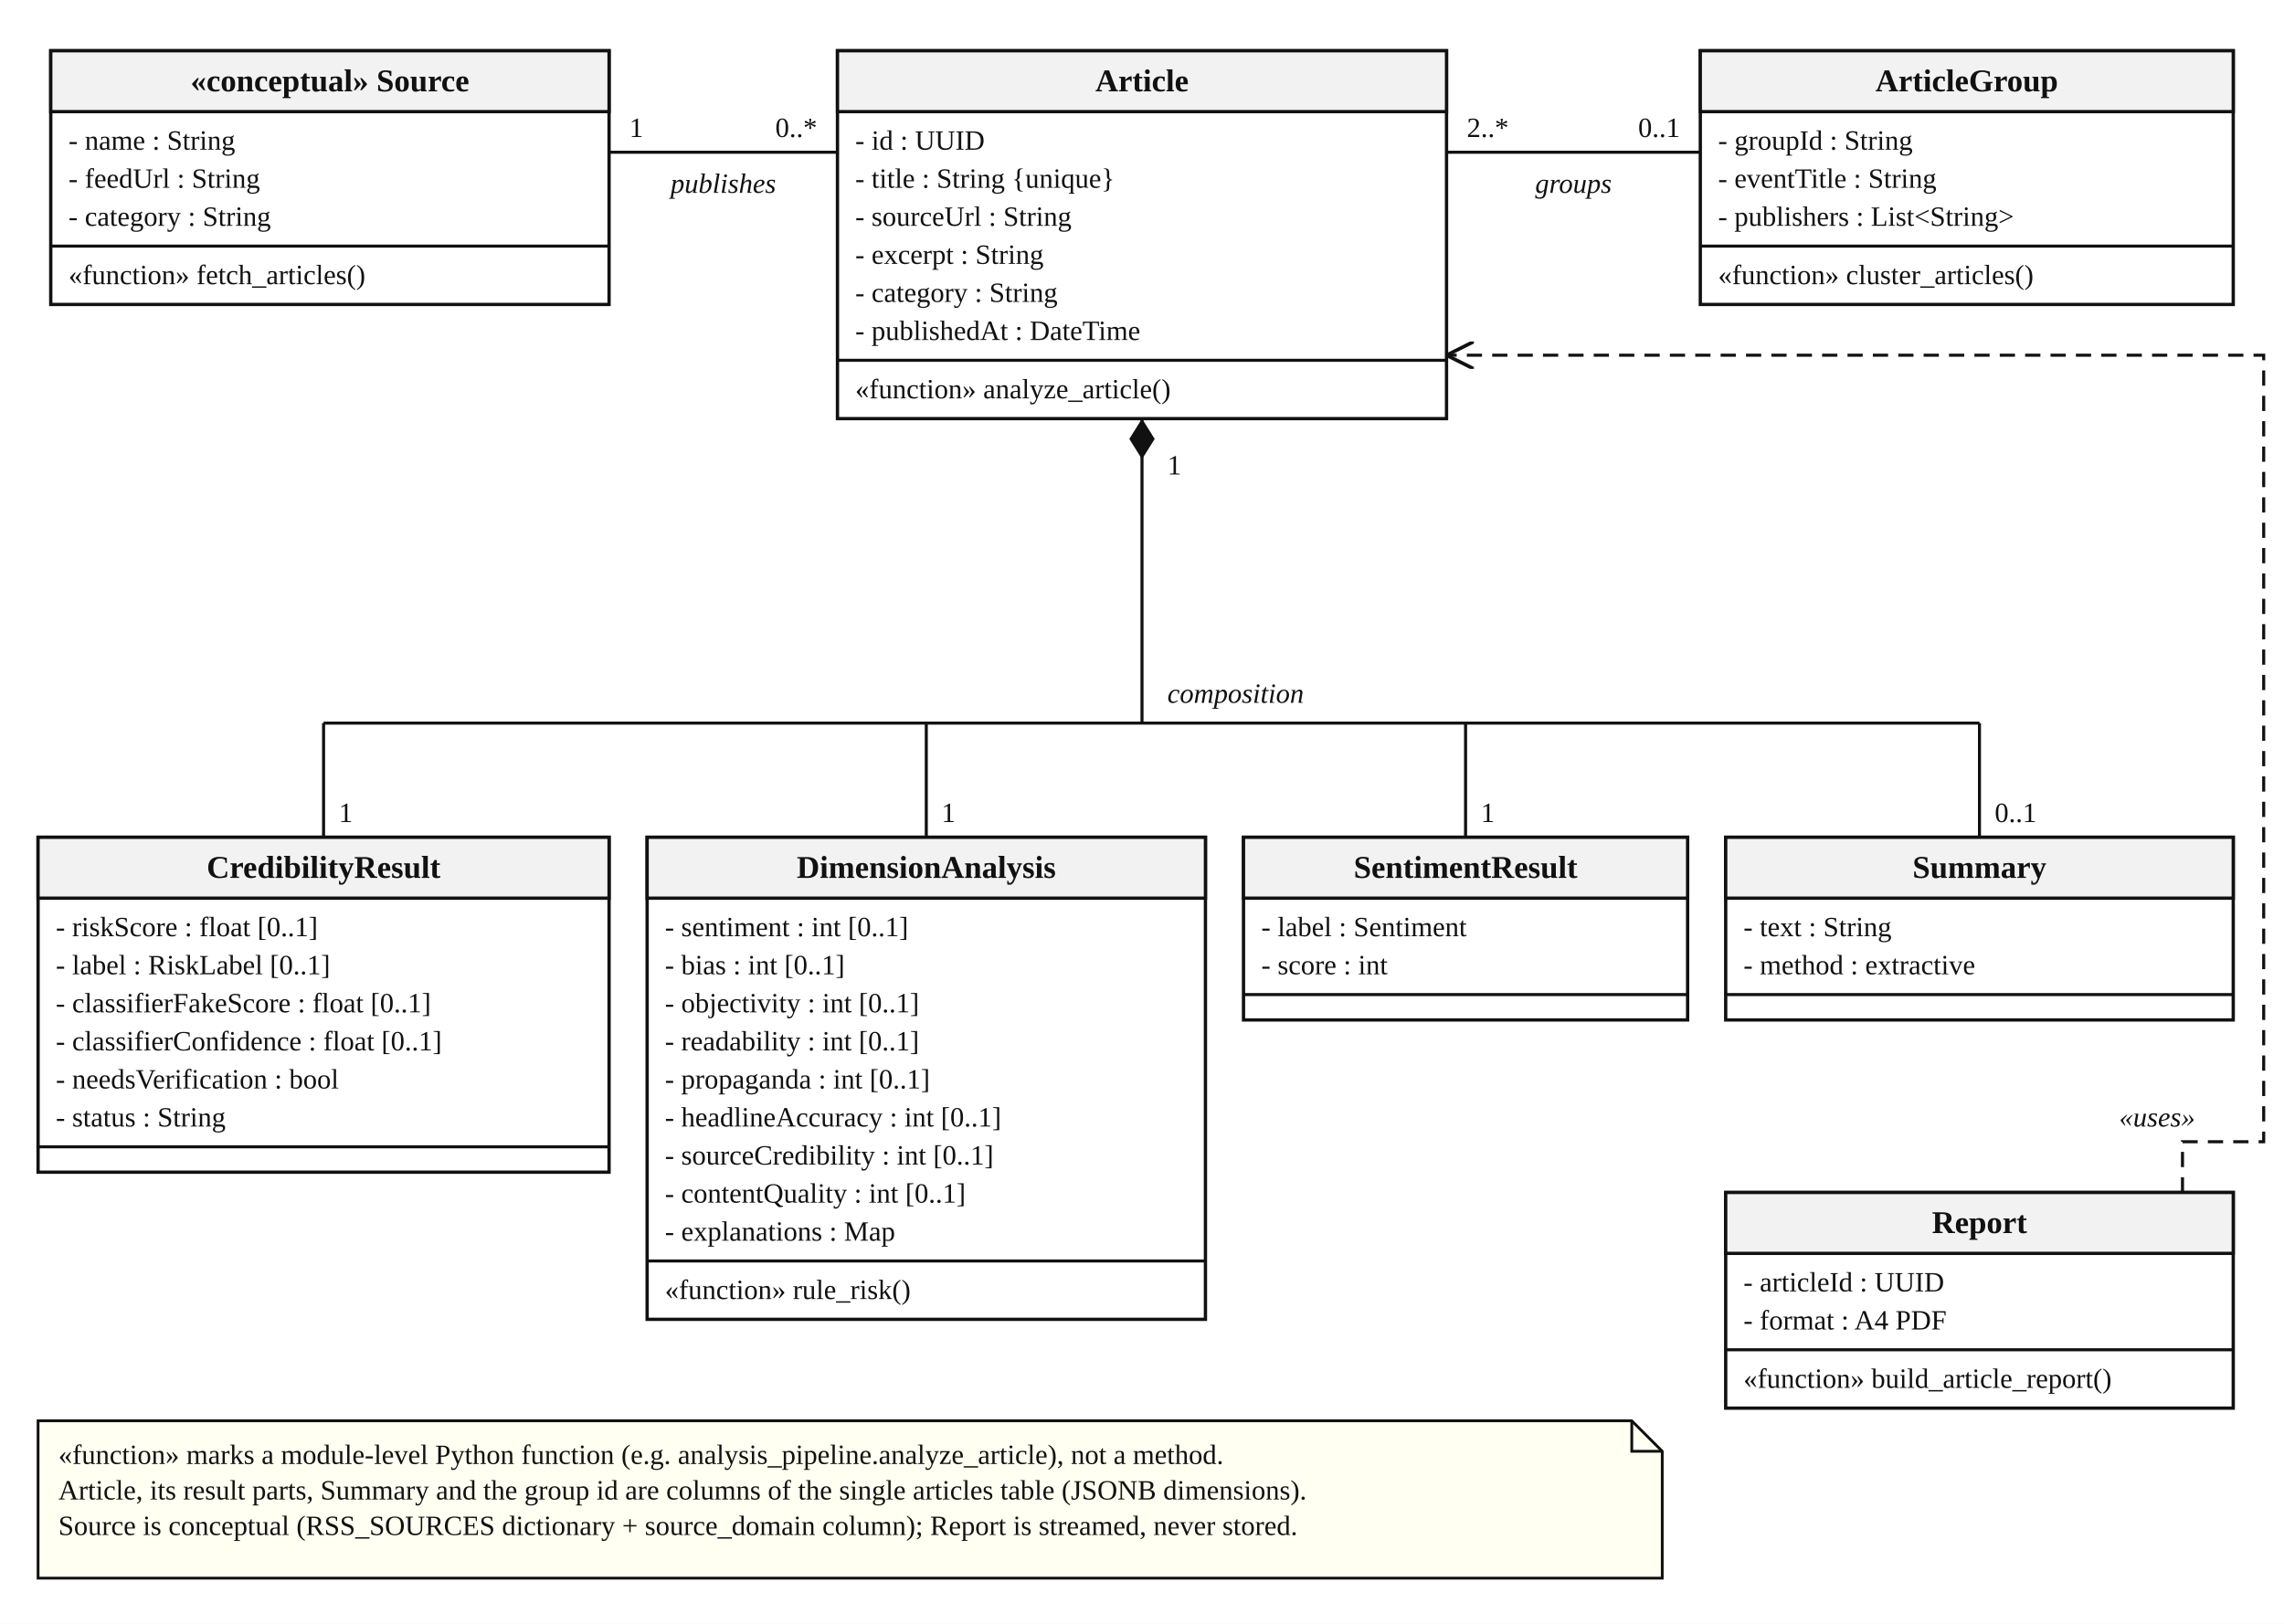
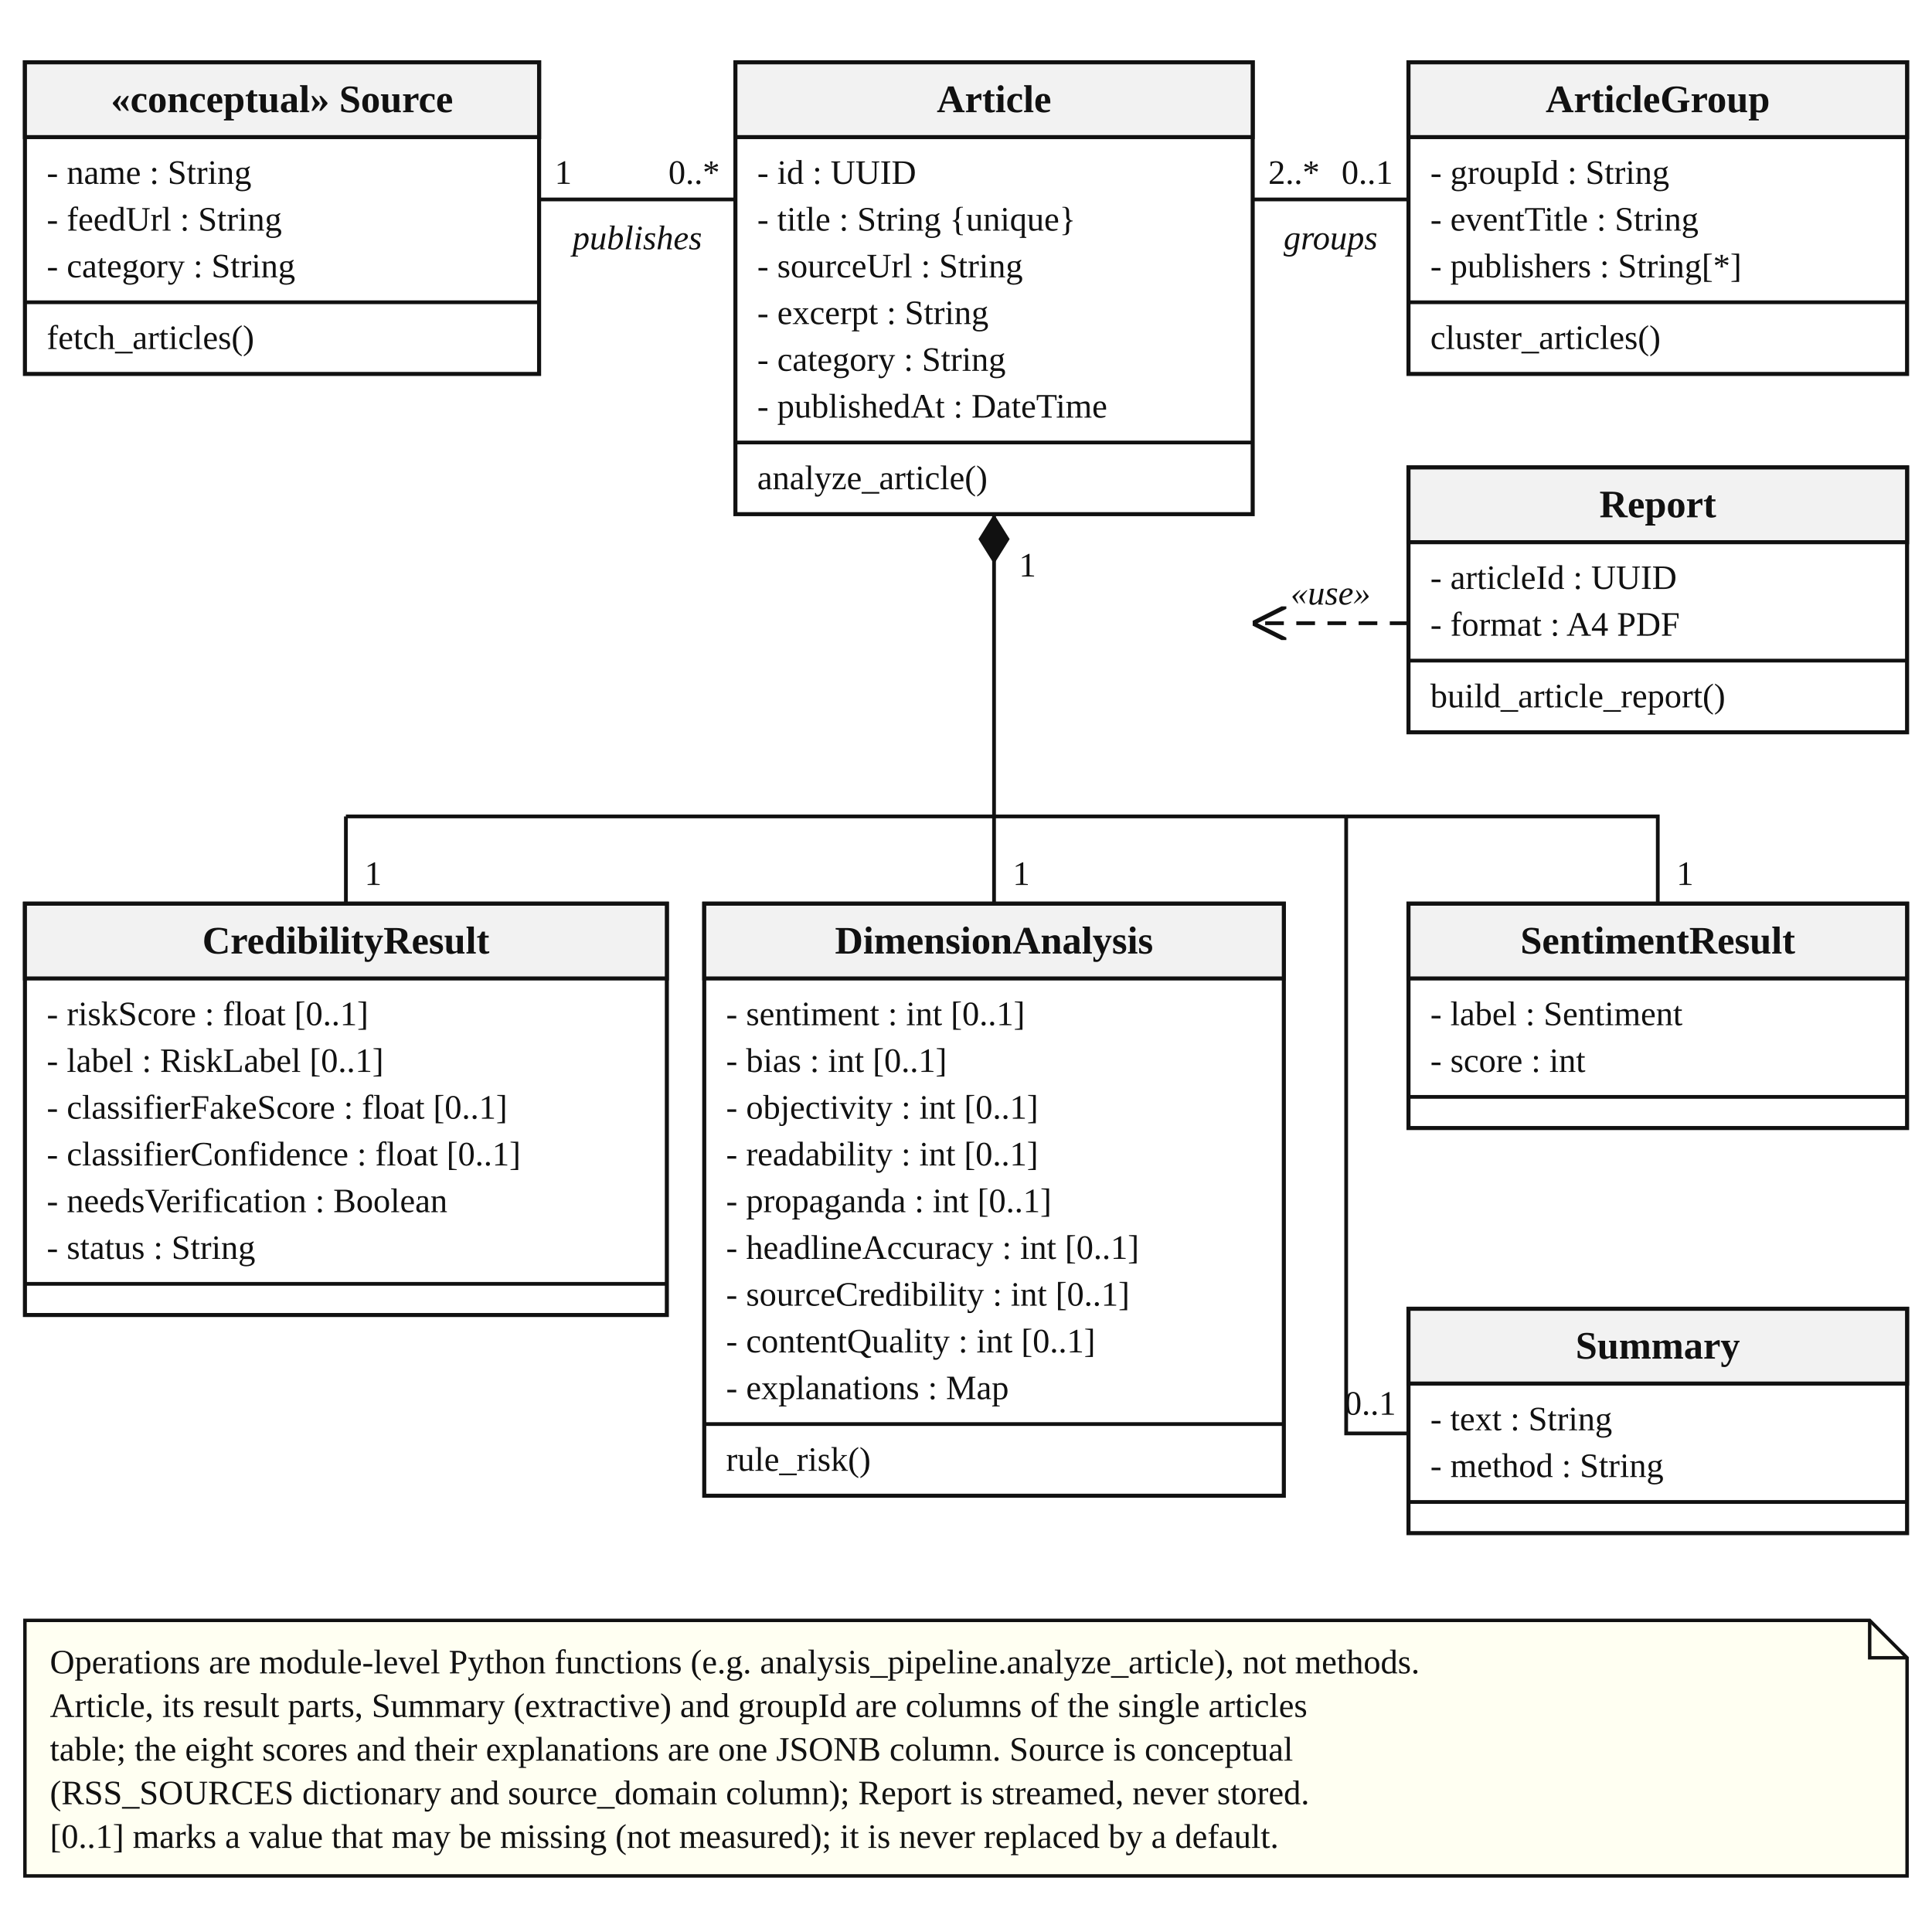
- <svg xmlns="http://www.w3.org/2000/svg" viewBox="0 0 900 640" width="900" height="640">
+ <svg xmlns="http://www.w3.org/2000/svg" viewBox="0 0 620 620" width="620" height="620">
  <defs>
    <marker id="open" viewBox="0 0 10 10" refX="10" refY="5" markerWidth="9" markerHeight="9" orient="auto-start-reverse">
      <path d="M0,0 L10,5 L0,10" fill="none" stroke="#111" stroke-width="1.3" />
    </marker>
    <marker id="solid" viewBox="0 0 10 10" refX="10" refY="5" markerWidth="8" markerHeight="8" orient="auto-start-reverse">
      <path d="M0,0 L10,5 L0,10 z" fill="#111" />
    </marker>
    <marker id="diamond" viewBox="0 0 16 10" refX="16" refY="5" markerWidth="16" markerHeight="10" markerUnits="userSpaceOnUse" orient="auto-start-reverse">
      <path d="M0,5 L8,0 L16,5 L8,10 z" fill="#111" />
    </marker>
  </defs>
  <rect width="100%" height="100%" fill="white" />
-   <rect x="20" y="20" width="220" height="100" rx="0" fill="white" stroke="#111" stroke-width="1.3" />
-   <rect x="20" y="20" width="220" height="24" rx="0" fill="#f2f2f2" stroke="#111" stroke-width="1.3" />
-   <text x="130.0" y="36" font-size="12.5" text-anchor="middle" font-weight="bold" font-style="normal" font-family="Liberation Serif, Times New Roman, serif" fill="#111">«conceptual» Source</text>
-   <text x="27" y="59" font-size="11" text-anchor="start" font-weight="normal" font-style="normal" font-family="Liberation Serif, Times New Roman, serif" fill="#111">- name : String</text>
-   <text x="27" y="74" font-size="11" text-anchor="start" font-weight="normal" font-style="normal" font-family="Liberation Serif, Times New Roman, serif" fill="#111">- feedUrl : String</text>
-   <text x="27" y="89" font-size="11" text-anchor="start" font-weight="normal" font-style="normal" font-family="Liberation Serif, Times New Roman, serif" fill="#111">- category : String</text>
-   <polyline points="20,97 240,97" fill="none" stroke="#111" stroke-width="1.2" />
-   <text x="27" y="112" font-size="11" text-anchor="start" font-weight="normal" font-style="normal" font-family="Liberation Serif, Times New Roman, serif" fill="#111">«function» fetch_articles()</text>
-   <rect x="330" y="20" width="240" height="145" rx="0" fill="white" stroke="#111" stroke-width="1.3" />
-   <rect x="330" y="20" width="240" height="24" rx="0" fill="#f2f2f2" stroke="#111" stroke-width="1.3" />
-   <text x="450.0" y="36" font-size="12.5" text-anchor="middle" font-weight="bold" font-style="normal" font-family="Liberation Serif, Times New Roman, serif" fill="#111">Article</text>
-   <text x="337" y="59" font-size="11" text-anchor="start" font-weight="normal" font-style="normal" font-family="Liberation Serif, Times New Roman, serif" fill="#111">- id : UUID</text>
-   <text x="337" y="74" font-size="11" text-anchor="start" font-weight="normal" font-style="normal" font-family="Liberation Serif, Times New Roman, serif" fill="#111">- title : String {unique}</text>
-   <text x="337" y="89" font-size="11" text-anchor="start" font-weight="normal" font-style="normal" font-family="Liberation Serif, Times New Roman, serif" fill="#111">- sourceUrl : String</text>
-   <text x="337" y="104" font-size="11" text-anchor="start" font-weight="normal" font-style="normal" font-family="Liberation Serif, Times New Roman, serif" fill="#111">- excerpt : String</text>
-   <text x="337" y="119" font-size="11" text-anchor="start" font-weight="normal" font-style="normal" font-family="Liberation Serif, Times New Roman, serif" fill="#111">- category : String</text>
-   <text x="337" y="134" font-size="11" text-anchor="start" font-weight="normal" font-style="normal" font-family="Liberation Serif, Times New Roman, serif" fill="#111">- publishedAt : DateTime</text>
-   <polyline points="330,142 570,142" fill="none" stroke="#111" stroke-width="1.2" />
-   <text x="337" y="157" font-size="11" text-anchor="start" font-weight="normal" font-style="normal" font-family="Liberation Serif, Times New Roman, serif" fill="#111">«function» analyze_article()</text>
-   <rect x="670" y="20" width="210" height="100" rx="0" fill="white" stroke="#111" stroke-width="1.3" />
-   <rect x="670" y="20" width="210" height="24" rx="0" fill="#f2f2f2" stroke="#111" stroke-width="1.3" />
-   <text x="775.0" y="36" font-size="12.5" text-anchor="middle" font-weight="bold" font-style="normal" font-family="Liberation Serif, Times New Roman, serif" fill="#111">ArticleGroup</text>
-   <text x="677" y="59" font-size="11" text-anchor="start" font-weight="normal" font-style="normal" font-family="Liberation Serif, Times New Roman, serif" fill="#111">- groupId : String</text>
-   <text x="677" y="74" font-size="11" text-anchor="start" font-weight="normal" font-style="normal" font-family="Liberation Serif, Times New Roman, serif" fill="#111">- eventTitle : String</text>
-   <text x="677" y="89" font-size="11" text-anchor="start" font-weight="normal" font-style="normal" font-family="Liberation Serif, Times New Roman, serif" fill="#111">- publishers : List&lt;String&gt;</text>
-   <polyline points="670,97 880,97" fill="none" stroke="#111" stroke-width="1.2" />
-   <text x="677" y="112" font-size="11" text-anchor="start" font-weight="normal" font-style="normal" font-family="Liberation Serif, Times New Roman, serif" fill="#111">«function» cluster_articles()</text>
-   <rect x="15" y="330" width="225" height="132" rx="0" fill="white" stroke="#111" stroke-width="1.3" />
-   <rect x="15" y="330" width="225" height="24" rx="0" fill="#f2f2f2" stroke="#111" stroke-width="1.3" />
-   <text x="127.5" y="346" font-size="12.5" text-anchor="middle" font-weight="bold" font-style="normal" font-family="Liberation Serif, Times New Roman, serif" fill="#111">CredibilityResult</text>
-   <text x="22" y="369" font-size="11" text-anchor="start" font-weight="normal" font-style="normal" font-family="Liberation Serif, Times New Roman, serif" fill="#111">- riskScore : float [0..1]</text>
-   <text x="22" y="384" font-size="11" text-anchor="start" font-weight="normal" font-style="normal" font-family="Liberation Serif, Times New Roman, serif" fill="#111">- label : RiskLabel [0..1]</text>
-   <text x="22" y="399" font-size="11" text-anchor="start" font-weight="normal" font-style="normal" font-family="Liberation Serif, Times New Roman, serif" fill="#111">- classifierFakeScore : float [0..1]</text>
-   <text x="22" y="414" font-size="11" text-anchor="start" font-weight="normal" font-style="normal" font-family="Liberation Serif, Times New Roman, serif" fill="#111">- classifierConfidence : float [0..1]</text>
-   <text x="22" y="429" font-size="11" text-anchor="start" font-weight="normal" font-style="normal" font-family="Liberation Serif, Times New Roman, serif" fill="#111">- needsVerification : bool</text>
-   <text x="22" y="444" font-size="11" text-anchor="start" font-weight="normal" font-style="normal" font-family="Liberation Serif, Times New Roman, serif" fill="#111">- status : String</text>
-   <polyline points="15,452 240,452" fill="none" stroke="#111" stroke-width="1.2" />
-   <rect x="255" y="330" width="220" height="190" rx="0" fill="white" stroke="#111" stroke-width="1.3" />
-   <rect x="255" y="330" width="220" height="24" rx="0" fill="#f2f2f2" stroke="#111" stroke-width="1.3" />
-   <text x="365.0" y="346" font-size="12.5" text-anchor="middle" font-weight="bold" font-style="normal" font-family="Liberation Serif, Times New Roman, serif" fill="#111">DimensionAnalysis</text>
-   <text x="262" y="369" font-size="11" text-anchor="start" font-weight="normal" font-style="normal" font-family="Liberation Serif, Times New Roman, serif" fill="#111">- sentiment : int [0..1]</text>
-   <text x="262" y="384" font-size="11" text-anchor="start" font-weight="normal" font-style="normal" font-family="Liberation Serif, Times New Roman, serif" fill="#111">- bias : int [0..1]</text>
-   <text x="262" y="399" font-size="11" text-anchor="start" font-weight="normal" font-style="normal" font-family="Liberation Serif, Times New Roman, serif" fill="#111">- objectivity : int [0..1]</text>
-   <text x="262" y="414" font-size="11" text-anchor="start" font-weight="normal" font-style="normal" font-family="Liberation Serif, Times New Roman, serif" fill="#111">- readability : int [0..1]</text>
-   <text x="262" y="429" font-size="11" text-anchor="start" font-weight="normal" font-style="normal" font-family="Liberation Serif, Times New Roman, serif" fill="#111">- propaganda : int [0..1]</text>
-   <text x="262" y="444" font-size="11" text-anchor="start" font-weight="normal" font-style="normal" font-family="Liberation Serif, Times New Roman, serif" fill="#111">- headlineAccuracy : int [0..1]</text>
-   <text x="262" y="459" font-size="11" text-anchor="start" font-weight="normal" font-style="normal" font-family="Liberation Serif, Times New Roman, serif" fill="#111">- sourceCredibility : int [0..1]</text>
-   <text x="262" y="474" font-size="11" text-anchor="start" font-weight="normal" font-style="normal" font-family="Liberation Serif, Times New Roman, serif" fill="#111">- contentQuality : int [0..1]</text>
-   <text x="262" y="489" font-size="11" text-anchor="start" font-weight="normal" font-style="normal" font-family="Liberation Serif, Times New Roman, serif" fill="#111">- explanations : Map</text>
-   <polyline points="255,497 475,497" fill="none" stroke="#111" stroke-width="1.2" />
-   <text x="262" y="512" font-size="11" text-anchor="start" font-weight="normal" font-style="normal" font-family="Liberation Serif, Times New Roman, serif" fill="#111">«function» rule_risk()</text>
-   <rect x="490" y="330" width="175" height="72" rx="0" fill="white" stroke="#111" stroke-width="1.3" />
-   <rect x="490" y="330" width="175" height="24" rx="0" fill="#f2f2f2" stroke="#111" stroke-width="1.3" />
-   <text x="577.5" y="346" font-size="12.5" text-anchor="middle" font-weight="bold" font-style="normal" font-family="Liberation Serif, Times New Roman, serif" fill="#111">SentimentResult</text>
-   <text x="497" y="369" font-size="11" text-anchor="start" font-weight="normal" font-style="normal" font-family="Liberation Serif, Times New Roman, serif" fill="#111">- label : Sentiment</text>
-   <text x="497" y="384" font-size="11" text-anchor="start" font-weight="normal" font-style="normal" font-family="Liberation Serif, Times New Roman, serif" fill="#111">- score : int</text>
-   <polyline points="490,392 665,392" fill="none" stroke="#111" stroke-width="1.2" />
-   <rect x="680" y="330" width="200" height="72" rx="0" fill="white" stroke="#111" stroke-width="1.3" />
-   <rect x="680" y="330" width="200" height="24" rx="0" fill="#f2f2f2" stroke="#111" stroke-width="1.3" />
-   <text x="780.0" y="346" font-size="12.5" text-anchor="middle" font-weight="bold" font-style="normal" font-family="Liberation Serif, Times New Roman, serif" fill="#111">Summary</text>
-   <text x="687" y="369" font-size="11" text-anchor="start" font-weight="normal" font-style="normal" font-family="Liberation Serif, Times New Roman, serif" fill="#111">- text : String</text>
-   <text x="687" y="384" font-size="11" text-anchor="start" font-weight="normal" font-style="normal" font-family="Liberation Serif, Times New Roman, serif" fill="#111">- method : extractive</text>
-   <polyline points="680,392 880,392" fill="none" stroke="#111" stroke-width="1.2" />
-   <rect x="680" y="470" width="200" height="85" rx="0" fill="white" stroke="#111" stroke-width="1.3" />
-   <rect x="680" y="470" width="200" height="24" rx="0" fill="#f2f2f2" stroke="#111" stroke-width="1.3" />
-   <text x="780.0" y="486" font-size="12.5" text-anchor="middle" font-weight="bold" font-style="normal" font-family="Liberation Serif, Times New Roman, serif" fill="#111">Report</text>
-   <text x="687" y="509" font-size="11" text-anchor="start" font-weight="normal" font-style="normal" font-family="Liberation Serif, Times New Roman, serif" fill="#111">- articleId : UUID</text>
-   <text x="687" y="524" font-size="11" text-anchor="start" font-weight="normal" font-style="normal" font-family="Liberation Serif, Times New Roman, serif" fill="#111">- format : A4 PDF</text>
-   <polyline points="680,532 880,532" fill="none" stroke="#111" stroke-width="1.2" />
-   <text x="687" y="547" font-size="11" text-anchor="start" font-weight="normal" font-style="normal" font-family="Liberation Serif, Times New Roman, serif" fill="#111">«function» build_article_report()</text>
-   <polyline points="240,60 330,60" fill="none" stroke="#111" stroke-width="1.2" />
-   <text x="248" y="54" font-size="11" text-anchor="start" font-weight="normal" font-style="normal" font-family="Liberation Serif, Times New Roman, serif" fill="#111">1</text>
-   <text x="322" y="54" font-size="11" text-anchor="end" font-weight="normal" font-style="normal" font-family="Liberation Serif, Times New Roman, serif" fill="#111">0..*</text>
-   <text x="285.0" y="76" font-size="11" text-anchor="middle" font-weight="normal" font-style="italic" font-family="Liberation Serif, Times New Roman, serif" fill="#111">publishes</text>
-   <polyline points="570,60 670,60" fill="none" stroke="#111" stroke-width="1.2" />
-   <text x="578" y="54" font-size="11" text-anchor="start" font-weight="normal" font-style="normal" font-family="Liberation Serif, Times New Roman, serif" fill="#111">2..*</text>
-   <text x="662" y="54" font-size="11" text-anchor="end" font-weight="normal" font-style="normal" font-family="Liberation Serif, Times New Roman, serif" fill="#111">0..1</text>
-   <text x="620.0" y="76" font-size="11" text-anchor="middle" font-weight="normal" font-style="italic" font-family="Liberation Serif, Times New Roman, serif" fill="#111">groups</text>
-   <polyline points="450.0,165 450.0,285" fill="none" stroke="#111" stroke-width="1.2" marker-start="url(#diamond)" />
-   <polyline points="127.5,285 780.0,285" fill="none" stroke="#111" stroke-width="1.2" />
-   <polyline points="127.5,285 127.5,330" fill="none" stroke="#111" stroke-width="1.2" />
-   <text x="133.5" y="324" font-size="11" text-anchor="start" font-weight="normal" font-style="normal" font-family="Liberation Serif, Times New Roman, serif" fill="#111">1</text>
-   <polyline points="365.0,285 365.0,330" fill="none" stroke="#111" stroke-width="1.2" />
-   <text x="371.0" y="324" font-size="11" text-anchor="start" font-weight="normal" font-style="normal" font-family="Liberation Serif, Times New Roman, serif" fill="#111">1</text>
-   <polyline points="577.5,285 577.5,330" fill="none" stroke="#111" stroke-width="1.2" />
-   <text x="583.5" y="324" font-size="11" text-anchor="start" font-weight="normal" font-style="normal" font-family="Liberation Serif, Times New Roman, serif" fill="#111">1</text>
-   <polyline points="780.0,285 780.0,330" fill="none" stroke="#111" stroke-width="1.2" />
-   <text x="786.0" y="324" font-size="11" text-anchor="start" font-weight="normal" font-style="normal" font-family="Liberation Serif, Times New Roman, serif" fill="#111">0..1</text>
-   <text x="460.0" y="187" font-size="11" text-anchor="start" font-weight="normal" font-style="normal" font-family="Liberation Serif, Times New Roman, serif" fill="#111">1</text>
-   <text x="460.0" y="277" font-size="11" text-anchor="start" font-weight="normal" font-style="italic" font-family="Liberation Serif, Times New Roman, serif" fill="#111">composition</text>
-   <polyline points="860,470 860,450 892,450 892,140 570,140" fill="none" stroke="#111" stroke-width="1.2" stroke-dasharray="6 4" marker-end="url(#open)" />
-   <rect x="831.49" y="434" width="37.02" height="14" fill="white" />
-   <text x="850" y="444" font-size="11" text-anchor="middle" font-weight="normal" font-style="italic" font-family="Liberation Serif, Times New Roman, serif" fill="#111">«uses»</text>
-   <path d="M15,560 H643 L655,572 V622 H15 Z" fill="#fffff2" stroke="#111" stroke-width="1.1" />
-   <path d="M643,560 V572 H655" fill="none" stroke="#111" stroke-width="1.1" />
-   <text x="23" y="577" font-size="11" text-anchor="start" font-weight="normal" font-style="normal" font-family="Liberation Serif, Times New Roman, serif" fill="#111">«function» marks a module-level Python function (e.g. analysis_pipeline.analyze_article), not a method.</text>
-   <text x="23" y="591" font-size="11" text-anchor="start" font-weight="normal" font-style="normal" font-family="Liberation Serif, Times New Roman, serif" fill="#111">Article, its result parts, Summary and the group id are columns of the single articles table (JSONB dimensions).</text>
-   <text x="23" y="605" font-size="11" text-anchor="start" font-weight="normal" font-style="normal" font-family="Liberation Serif, Times New Roman, serif" fill="#111">Source is conceptual (RSS_SOURCES dictionary + source_domain column); Report is streamed, never stored.</text>
+   <rect x="8" y="20" width="165" height="100" rx="0" fill="white" stroke="#111" stroke-width="1.3" />
+   <rect x="8" y="20" width="165" height="24" rx="0" fill="#f2f2f2" stroke="#111" stroke-width="1.3" />
+   <text x="90.5" y="36" font-size="12.5" text-anchor="middle" font-weight="bold" font-style="normal" font-family="Liberation Serif, Times New Roman, serif" fill="#111">«conceptual» Source</text>
+   <text x="15" y="59" font-size="11" text-anchor="start" font-weight="normal" font-style="normal" font-family="Liberation Serif, Times New Roman, serif" fill="#111">- name : String</text>
+   <text x="15" y="74" font-size="11" text-anchor="start" font-weight="normal" font-style="normal" font-family="Liberation Serif, Times New Roman, serif" fill="#111">- feedUrl : String</text>
+   <text x="15" y="89" font-size="11" text-anchor="start" font-weight="normal" font-style="normal" font-family="Liberation Serif, Times New Roman, serif" fill="#111">- category : String</text>
+   <polyline points="8,97 173,97" fill="none" stroke="#111" stroke-width="1.2" />
+   <text x="15" y="112" font-size="11" text-anchor="start" font-weight="normal" font-style="normal" font-family="Liberation Serif, Times New Roman, serif" fill="#111">fetch_articles()</text>
+   <rect x="236" y="20" width="166" height="145" rx="0" fill="white" stroke="#111" stroke-width="1.3" />
+   <rect x="236" y="20" width="166" height="24" rx="0" fill="#f2f2f2" stroke="#111" stroke-width="1.3" />
+   <text x="319.0" y="36" font-size="12.5" text-anchor="middle" font-weight="bold" font-style="normal" font-family="Liberation Serif, Times New Roman, serif" fill="#111">Article</text>
+   <text x="243" y="59" font-size="11" text-anchor="start" font-weight="normal" font-style="normal" font-family="Liberation Serif, Times New Roman, serif" fill="#111">- id : UUID</text>
+   <text x="243" y="74" font-size="11" text-anchor="start" font-weight="normal" font-style="normal" font-family="Liberation Serif, Times New Roman, serif" fill="#111">- title : String {unique}</text>
+   <text x="243" y="89" font-size="11" text-anchor="start" font-weight="normal" font-style="normal" font-family="Liberation Serif, Times New Roman, serif" fill="#111">- sourceUrl : String</text>
+   <text x="243" y="104" font-size="11" text-anchor="start" font-weight="normal" font-style="normal" font-family="Liberation Serif, Times New Roman, serif" fill="#111">- excerpt : String</text>
+   <text x="243" y="119" font-size="11" text-anchor="start" font-weight="normal" font-style="normal" font-family="Liberation Serif, Times New Roman, serif" fill="#111">- category : String</text>
+   <text x="243" y="134" font-size="11" text-anchor="start" font-weight="normal" font-style="normal" font-family="Liberation Serif, Times New Roman, serif" fill="#111">- publishedAt : DateTime</text>
+   <polyline points="236,142 402,142" fill="none" stroke="#111" stroke-width="1.2" />
+   <text x="243" y="157" font-size="11" text-anchor="start" font-weight="normal" font-style="normal" font-family="Liberation Serif, Times New Roman, serif" fill="#111">analyze_article()</text>
+   <rect x="452" y="20" width="160" height="100" rx="0" fill="white" stroke="#111" stroke-width="1.3" />
+   <rect x="452" y="20" width="160" height="24" rx="0" fill="#f2f2f2" stroke="#111" stroke-width="1.3" />
+   <text x="532.0" y="36" font-size="12.5" text-anchor="middle" font-weight="bold" font-style="normal" font-family="Liberation Serif, Times New Roman, serif" fill="#111">ArticleGroup</text>
+   <text x="459" y="59" font-size="11" text-anchor="start" font-weight="normal" font-style="normal" font-family="Liberation Serif, Times New Roman, serif" fill="#111">- groupId : String</text>
+   <text x="459" y="74" font-size="11" text-anchor="start" font-weight="normal" font-style="normal" font-family="Liberation Serif, Times New Roman, serif" fill="#111">- eventTitle : String</text>
+   <text x="459" y="89" font-size="11" text-anchor="start" font-weight="normal" font-style="normal" font-family="Liberation Serif, Times New Roman, serif" fill="#111">- publishers : String[*]</text>
+   <polyline points="452,97 612,97" fill="none" stroke="#111" stroke-width="1.2" />
+   <text x="459" y="112" font-size="11" text-anchor="start" font-weight="normal" font-style="normal" font-family="Liberation Serif, Times New Roman, serif" fill="#111">cluster_articles()</text>
+   <polyline points="173,64 236,64" fill="none" stroke="#111" stroke-width="1.2" />
+   <text x="178" y="59" font-size="11" text-anchor="start" font-weight="normal" font-style="normal" font-family="Liberation Serif, Times New Roman, serif" fill="#111">1</text>
+   <text x="231" y="59" font-size="11" text-anchor="end" font-weight="normal" font-style="normal" font-family="Liberation Serif, Times New Roman, serif" fill="#111">0..*</text>
+   <text x="204.5" y="80" font-size="11" text-anchor="middle" font-weight="normal" font-style="italic" font-family="Liberation Serif, Times New Roman, serif" fill="#111">publishes</text>
+   <polyline points="402,64 452,64" fill="none" stroke="#111" stroke-width="1.2" />
+   <text x="407" y="59" font-size="11" text-anchor="start" font-weight="normal" font-style="normal" font-family="Liberation Serif, Times New Roman, serif" fill="#111">2..*</text>
+   <text x="447" y="59" font-size="11" text-anchor="end" font-weight="normal" font-style="normal" font-family="Liberation Serif, Times New Roman, serif" fill="#111">0..1</text>
+   <text x="427.0" y="80" font-size="11" text-anchor="middle" font-weight="normal" font-style="italic" font-family="Liberation Serif, Times New Roman, serif" fill="#111">groups</text>
+   <rect x="452" y="150" width="160" height="85" rx="0" fill="white" stroke="#111" stroke-width="1.3" />
+   <rect x="452" y="150" width="160" height="24" rx="0" fill="#f2f2f2" stroke="#111" stroke-width="1.3" />
+   <text x="532.0" y="166" font-size="12.5" text-anchor="middle" font-weight="bold" font-style="normal" font-family="Liberation Serif, Times New Roman, serif" fill="#111">Report</text>
+   <text x="459" y="189" font-size="11" text-anchor="start" font-weight="normal" font-style="normal" font-family="Liberation Serif, Times New Roman, serif" fill="#111">- articleId : UUID</text>
+   <text x="459" y="204" font-size="11" text-anchor="start" font-weight="normal" font-style="normal" font-family="Liberation Serif, Times New Roman, serif" fill="#111">- format : A4 PDF</text>
+   <polyline points="452,212 612,212" fill="none" stroke="#111" stroke-width="1.2" />
+   <text x="459" y="227" font-size="11" text-anchor="start" font-weight="normal" font-style="normal" font-family="Liberation Serif, Times New Roman, serif" fill="#111">build_article_report()</text>
+   <polyline points="452,200 402,200" fill="none" stroke="#111" stroke-width="1.2" stroke-dasharray="6 4" marker-end="url(#open)" />
+   <text x="427.0" y="194" font-size="11" text-anchor="middle" font-weight="normal" font-style="italic" font-family="Liberation Serif, Times New Roman, serif" fill="#111">«use»</text>
+   <rect x="8" y="290" width="206" height="132" rx="0" fill="white" stroke="#111" stroke-width="1.3" />
+   <rect x="8" y="290" width="206" height="24" rx="0" fill="#f2f2f2" stroke="#111" stroke-width="1.3" />
+   <text x="111.0" y="306" font-size="12.5" text-anchor="middle" font-weight="bold" font-style="normal" font-family="Liberation Serif, Times New Roman, serif" fill="#111">CredibilityResult</text>
+   <text x="15" y="329" font-size="11" text-anchor="start" font-weight="normal" font-style="normal" font-family="Liberation Serif, Times New Roman, serif" fill="#111">- riskScore : float [0..1]</text>
+   <text x="15" y="344" font-size="11" text-anchor="start" font-weight="normal" font-style="normal" font-family="Liberation Serif, Times New Roman, serif" fill="#111">- label : RiskLabel [0..1]</text>
+   <text x="15" y="359" font-size="11" text-anchor="start" font-weight="normal" font-style="normal" font-family="Liberation Serif, Times New Roman, serif" fill="#111">- classifierFakeScore : float [0..1]</text>
+   <text x="15" y="374" font-size="11" text-anchor="start" font-weight="normal" font-style="normal" font-family="Liberation Serif, Times New Roman, serif" fill="#111">- classifierConfidence : float [0..1]</text>
+   <text x="15" y="389" font-size="11" text-anchor="start" font-weight="normal" font-style="normal" font-family="Liberation Serif, Times New Roman, serif" fill="#111">- needsVerification : Boolean</text>
+   <text x="15" y="404" font-size="11" text-anchor="start" font-weight="normal" font-style="normal" font-family="Liberation Serif, Times New Roman, serif" fill="#111">- status : String</text>
+   <polyline points="8,412 214,412" fill="none" stroke="#111" stroke-width="1.2" />
+   <rect x="226" y="290" width="186" height="190" rx="0" fill="white" stroke="#111" stroke-width="1.3" />
+   <rect x="226" y="290" width="186" height="24" rx="0" fill="#f2f2f2" stroke="#111" stroke-width="1.3" />
+   <text x="319.0" y="306" font-size="12.5" text-anchor="middle" font-weight="bold" font-style="normal" font-family="Liberation Serif, Times New Roman, serif" fill="#111">DimensionAnalysis</text>
+   <text x="233" y="329" font-size="11" text-anchor="start" font-weight="normal" font-style="normal" font-family="Liberation Serif, Times New Roman, serif" fill="#111">- sentiment : int [0..1]</text>
+   <text x="233" y="344" font-size="11" text-anchor="start" font-weight="normal" font-style="normal" font-family="Liberation Serif, Times New Roman, serif" fill="#111">- bias : int [0..1]</text>
+   <text x="233" y="359" font-size="11" text-anchor="start" font-weight="normal" font-style="normal" font-family="Liberation Serif, Times New Roman, serif" fill="#111">- objectivity : int [0..1]</text>
+   <text x="233" y="374" font-size="11" text-anchor="start" font-weight="normal" font-style="normal" font-family="Liberation Serif, Times New Roman, serif" fill="#111">- readability : int [0..1]</text>
+   <text x="233" y="389" font-size="11" text-anchor="start" font-weight="normal" font-style="normal" font-family="Liberation Serif, Times New Roman, serif" fill="#111">- propaganda : int [0..1]</text>
+   <text x="233" y="404" font-size="11" text-anchor="start" font-weight="normal" font-style="normal" font-family="Liberation Serif, Times New Roman, serif" fill="#111">- headlineAccuracy : int [0..1]</text>
+   <text x="233" y="419" font-size="11" text-anchor="start" font-weight="normal" font-style="normal" font-family="Liberation Serif, Times New Roman, serif" fill="#111">- sourceCredibility : int [0..1]</text>
+   <text x="233" y="434" font-size="11" text-anchor="start" font-weight="normal" font-style="normal" font-family="Liberation Serif, Times New Roman, serif" fill="#111">- contentQuality : int [0..1]</text>
+   <text x="233" y="449" font-size="11" text-anchor="start" font-weight="normal" font-style="normal" font-family="Liberation Serif, Times New Roman, serif" fill="#111">- explanations : Map</text>
+   <polyline points="226,457 412,457" fill="none" stroke="#111" stroke-width="1.2" />
+   <text x="233" y="472" font-size="11" text-anchor="start" font-weight="normal" font-style="normal" font-family="Liberation Serif, Times New Roman, serif" fill="#111">rule_risk()</text>
+   <rect x="452" y="290" width="160" height="72" rx="0" fill="white" stroke="#111" stroke-width="1.3" />
+   <rect x="452" y="290" width="160" height="24" rx="0" fill="#f2f2f2" stroke="#111" stroke-width="1.3" />
+   <text x="532.0" y="306" font-size="12.5" text-anchor="middle" font-weight="bold" font-style="normal" font-family="Liberation Serif, Times New Roman, serif" fill="#111">SentimentResult</text>
+   <text x="459" y="329" font-size="11" text-anchor="start" font-weight="normal" font-style="normal" font-family="Liberation Serif, Times New Roman, serif" fill="#111">- label : Sentiment</text>
+   <text x="459" y="344" font-size="11" text-anchor="start" font-weight="normal" font-style="normal" font-family="Liberation Serif, Times New Roman, serif" fill="#111">- score : int</text>
+   <polyline points="452,352 612,352" fill="none" stroke="#111" stroke-width="1.2" />
+   <rect x="452" y="420" width="160" height="72" rx="0" fill="white" stroke="#111" stroke-width="1.3" />
+   <rect x="452" y="420" width="160" height="24" rx="0" fill="#f2f2f2" stroke="#111" stroke-width="1.3" />
+   <text x="532.0" y="436" font-size="12.5" text-anchor="middle" font-weight="bold" font-style="normal" font-family="Liberation Serif, Times New Roman, serif" fill="#111">Summary</text>
+   <text x="459" y="459" font-size="11" text-anchor="start" font-weight="normal" font-style="normal" font-family="Liberation Serif, Times New Roman, serif" fill="#111">- text : String</text>
+   <text x="459" y="474" font-size="11" text-anchor="start" font-weight="normal" font-style="normal" font-family="Liberation Serif, Times New Roman, serif" fill="#111">- method : String</text>
+   <polyline points="452,482 612,482" fill="none" stroke="#111" stroke-width="1.2" />
+   <polyline points="319.0,165 319.0,262" fill="none" stroke="#111" stroke-width="1.2" marker-start="url(#diamond)" />
+   <text x="327.0" y="185" font-size="11" text-anchor="start" font-weight="normal" font-style="normal" font-family="Liberation Serif, Times New Roman, serif" fill="#111">1</text>
+   <polyline points="111.0,262 432,262" fill="none" stroke="#111" stroke-width="1.2" />
+   <polyline points="111.0,262 111.0,290" fill="none" stroke="#111" stroke-width="1.2" />
+   <text x="117.0" y="284" font-size="11" text-anchor="start" font-weight="normal" font-style="normal" font-family="Liberation Serif, Times New Roman, serif" fill="#111">1</text>
+   <polyline points="319.0,262 319.0,290" fill="none" stroke="#111" stroke-width="1.2" />
+   <text x="325.0" y="284" font-size="11" text-anchor="start" font-weight="normal" font-style="normal" font-family="Liberation Serif, Times New Roman, serif" fill="#111">1</text>
+   <polyline points="432,262 532.0,262 532.0,290" fill="none" stroke="#111" stroke-width="1.2" />
+   <text x="538.0" y="284" font-size="11" text-anchor="start" font-weight="normal" font-style="normal" font-family="Liberation Serif, Times New Roman, serif" fill="#111">1</text>
+   <polyline points="432,262 432,460 452,460" fill="none" stroke="#111" stroke-width="1.2" />
+   <text x="448" y="454" font-size="11" text-anchor="end" font-weight="normal" font-style="normal" font-family="Liberation Serif, Times New Roman, serif" fill="#111">0..1</text>
+   <path d="M8,520 H600 L612,532 V602 H8 Z" fill="#fffff2" stroke="#111" stroke-width="1.1" />
+   <path d="M600,520 V532 H612" fill="none" stroke="#111" stroke-width="1.1" />
+   <text x="16" y="537" font-size="11" text-anchor="start" font-weight="normal" font-style="normal" font-family="Liberation Serif, Times New Roman, serif" fill="#111">Operations are module-level Python functions (e.g. analysis_pipeline.analyze_article), not methods.</text>
+   <text x="16" y="551" font-size="11" text-anchor="start" font-weight="normal" font-style="normal" font-family="Liberation Serif, Times New Roman, serif" fill="#111">Article, its result parts, Summary (extractive) and groupId are columns of the single articles</text>
+   <text x="16" y="565" font-size="11" text-anchor="start" font-weight="normal" font-style="normal" font-family="Liberation Serif, Times New Roman, serif" fill="#111">table; the eight scores and their explanations are one JSONB column. Source is conceptual</text>
+   <text x="16" y="579" font-size="11" text-anchor="start" font-weight="normal" font-style="normal" font-family="Liberation Serif, Times New Roman, serif" fill="#111">(RSS_SOURCES dictionary and source_domain column); Report is streamed, never stored.</text>
+   <text x="16" y="593" font-size="11" text-anchor="start" font-weight="normal" font-style="normal" font-family="Liberation Serif, Times New Roman, serif" fill="#111">[0..1] marks a value that may be missing (not measured); it is never replaced by a default.</text>
</svg>
